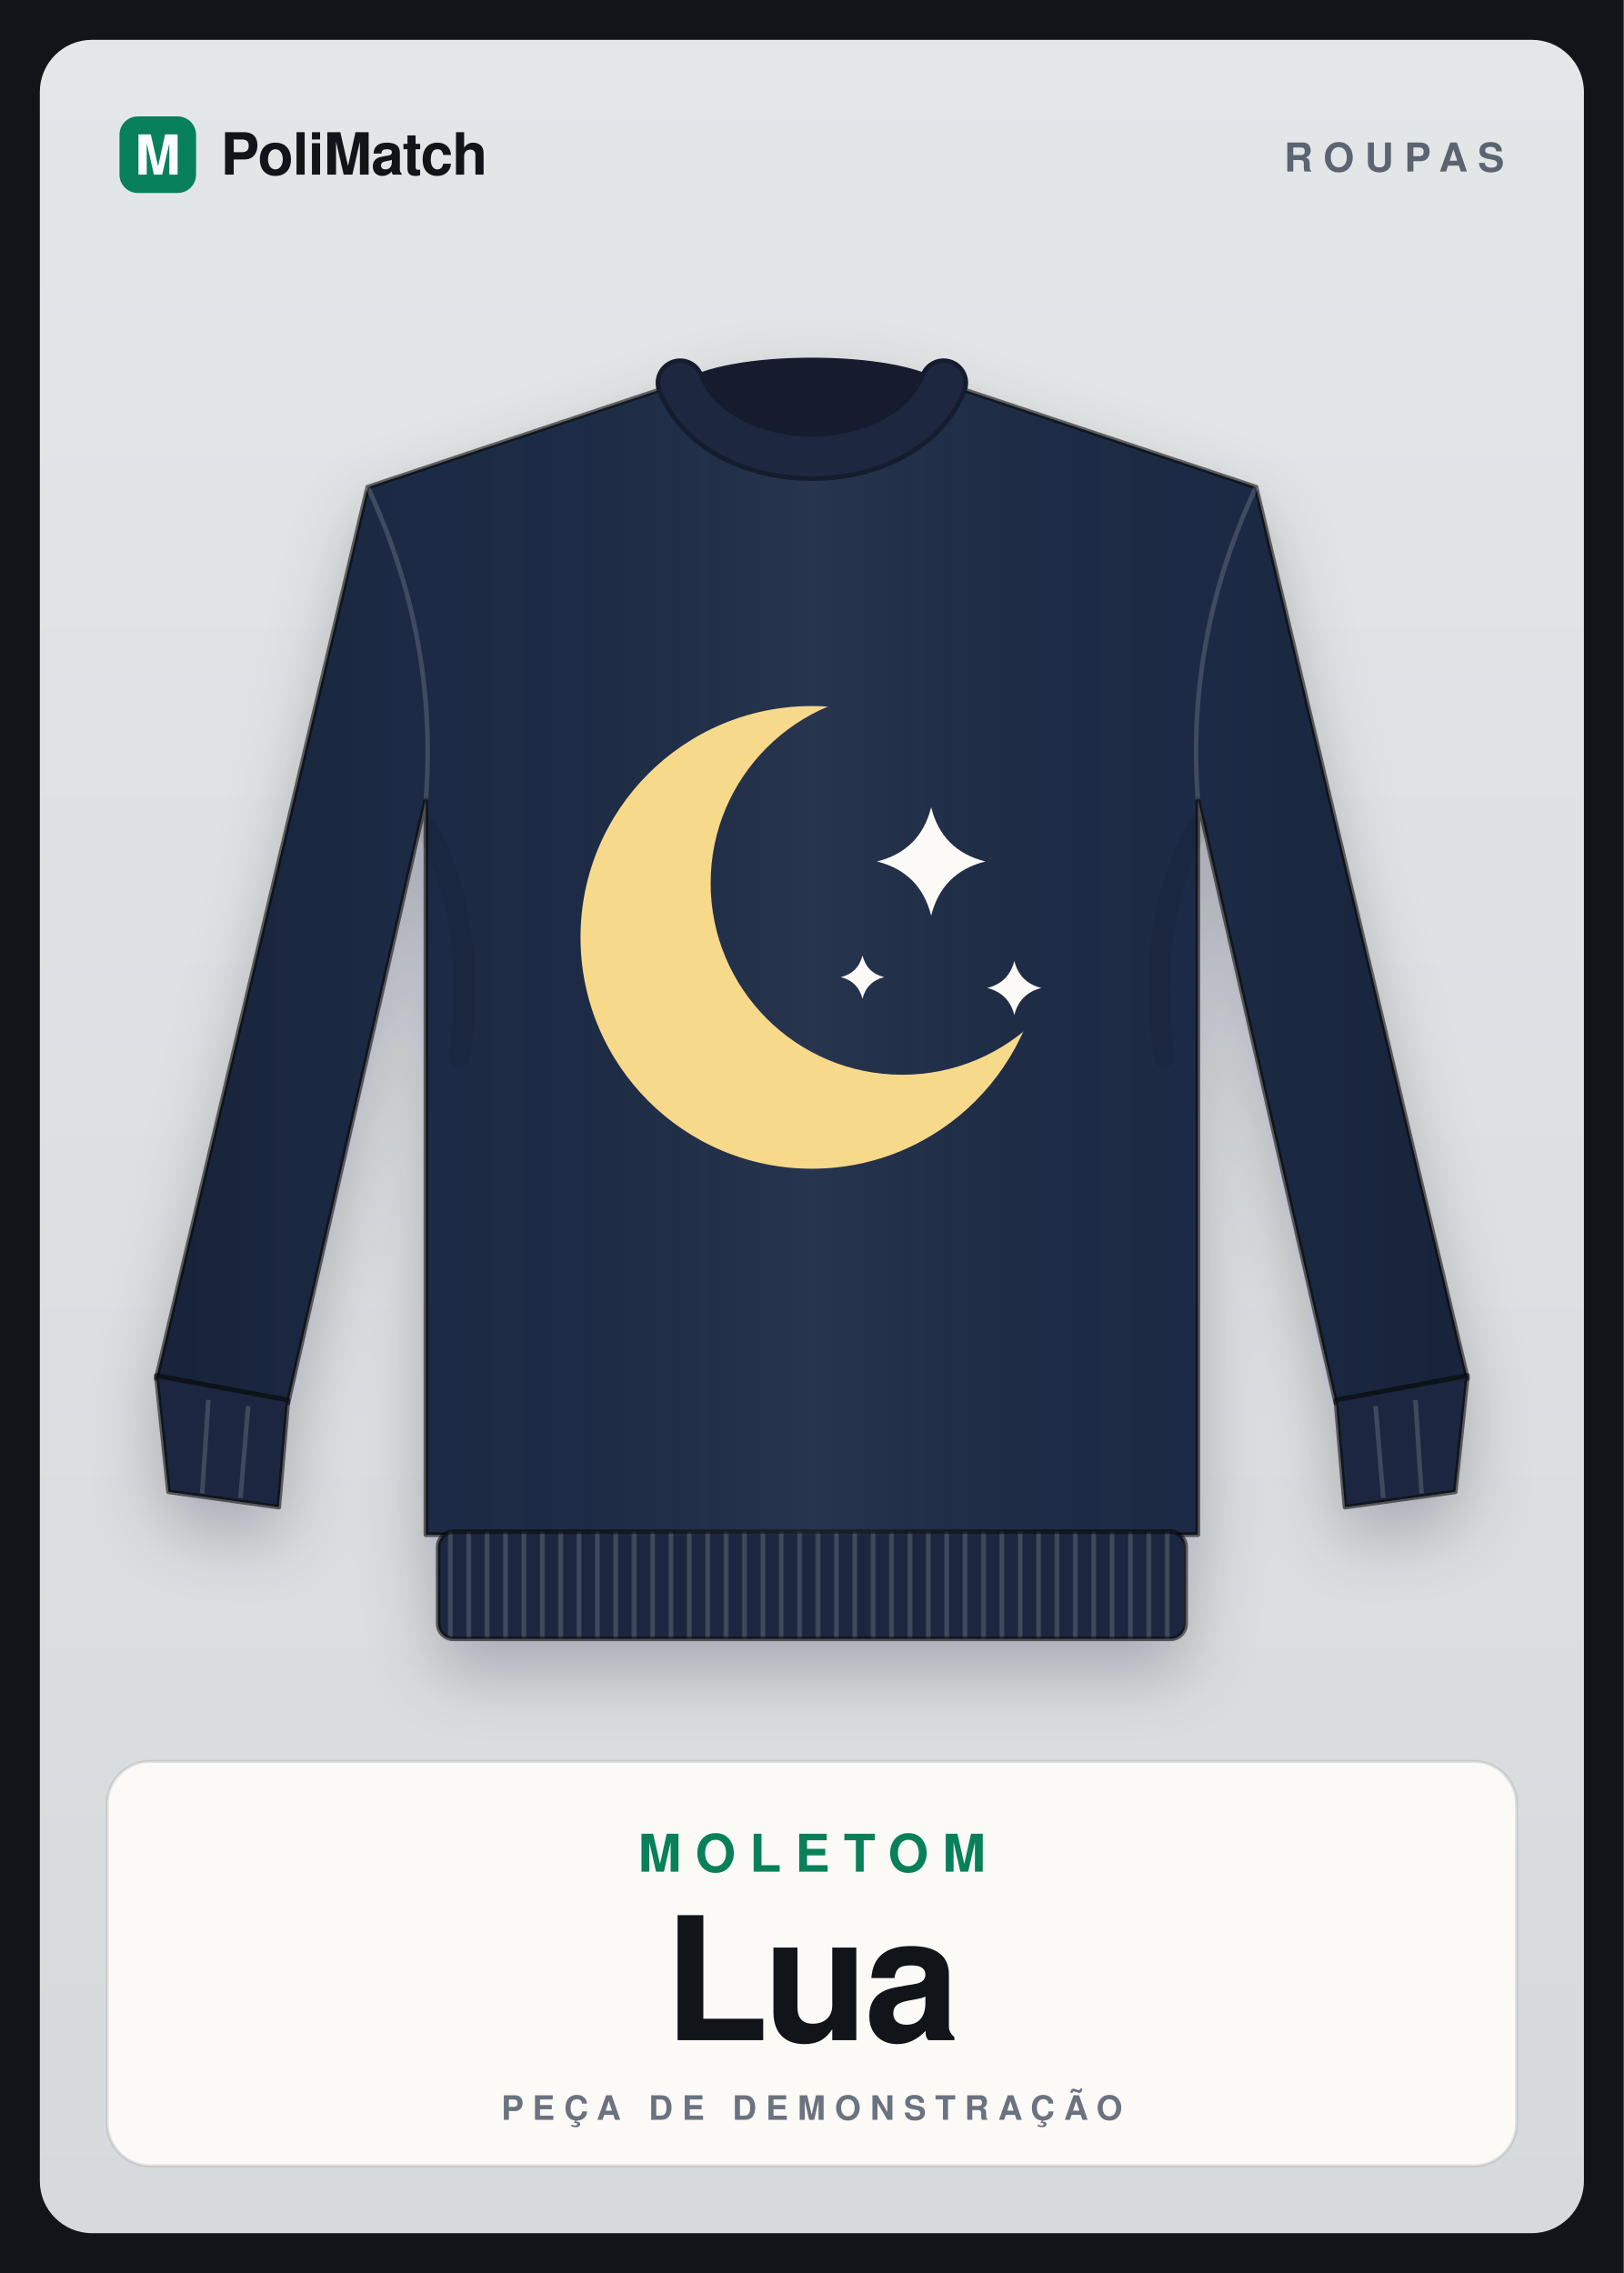
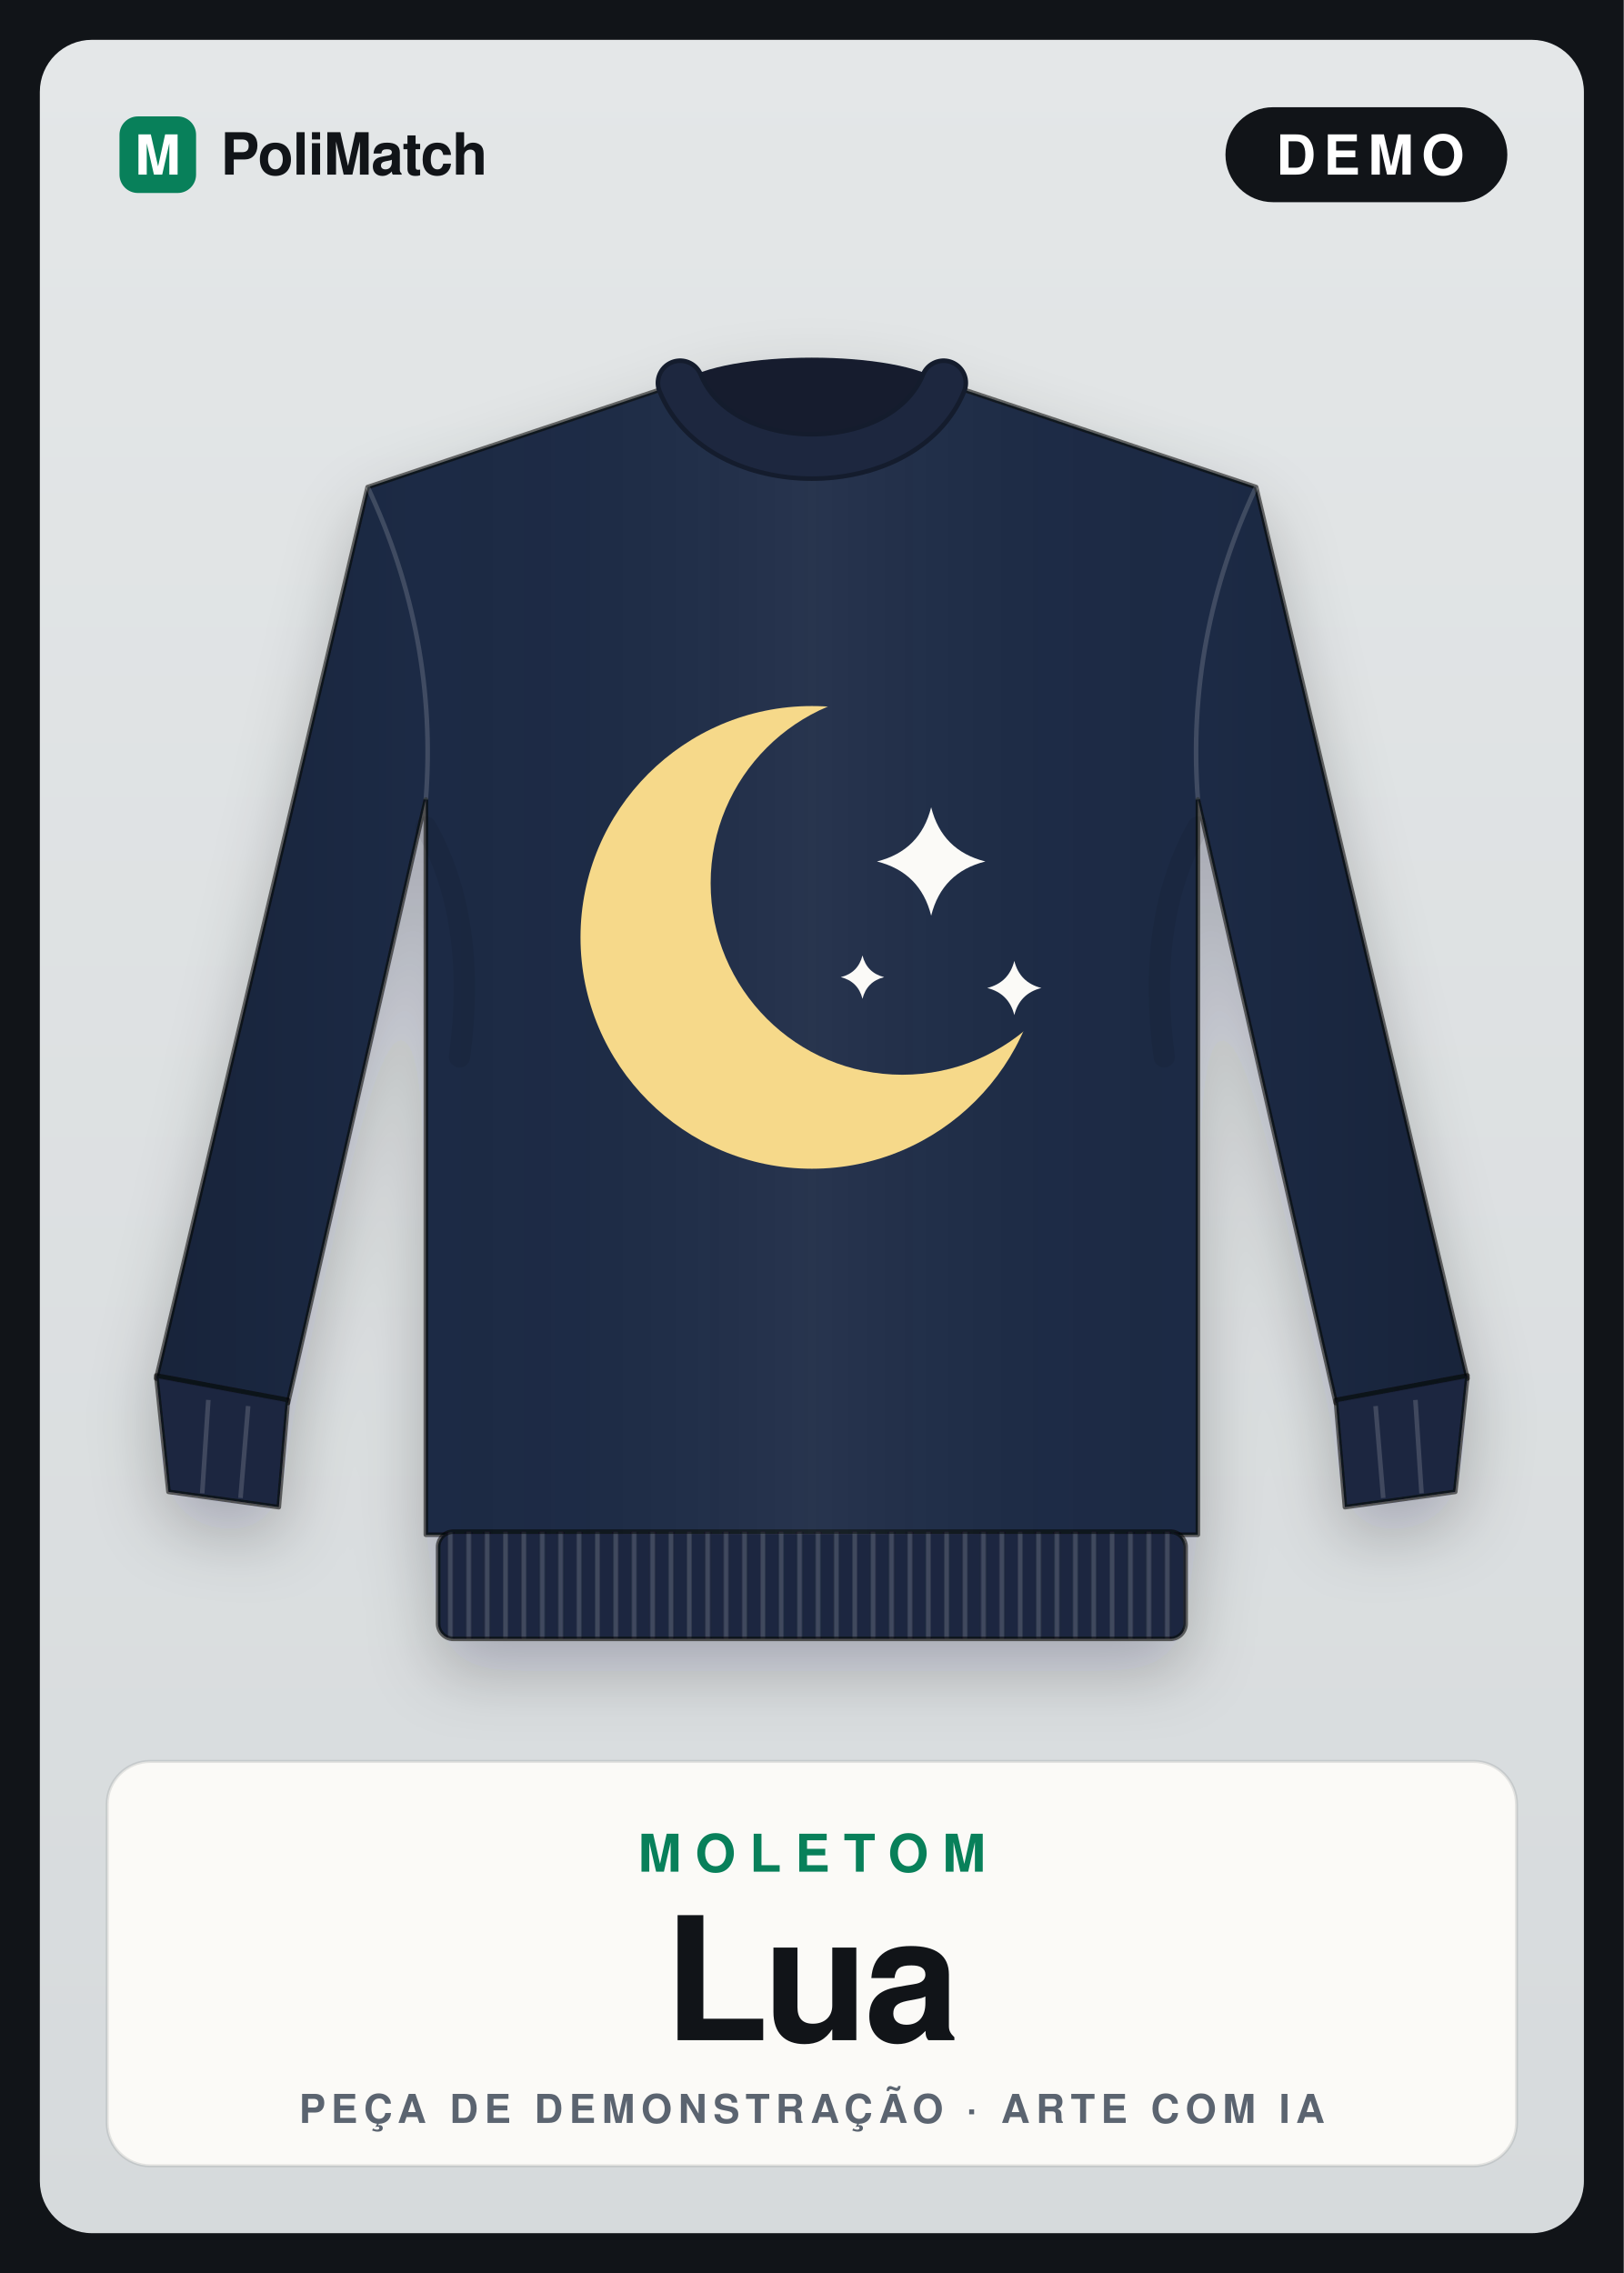
- <svg xmlns="http://www.w3.org/2000/svg" viewBox="0 0 1060 1484" width="1060" height="1484" font-family="-apple-system, 'SF Pro Display', 'Helvetica Neue', Helvetica, Arial, sans-serif">
+ <svg xmlns="http://www.w3.org/2000/svg" viewBox="0 0 1060 1484" width="1060" height="1484" font-family="'Helvetica Neue', Helvetica, Arial, sans-serif">
  <defs>
    <filter id="drop" x="-20%" y="-20%" width="140%" height="140%">
      <feDropShadow dx="0" dy="20" stdDeviation="22" flood-color="#0B1220" flood-opacity="0.24" />
    </filter>
    <linearGradient id="fold" x1="0" y1="0" x2="1" y2="0">
      <stop offset="0" stop-color="#000" stop-opacity="0.16" />
      <stop offset="0.2" stop-color="#000" stop-opacity="0" />
      <stop offset="0.5" stop-color="#fff" stop-opacity="0.05" />
      <stop offset="0.8" stop-color="#000" stop-opacity="0" />
      <stop offset="1" stop-color="#000" stop-opacity="0.16" />
    </linearGradient>
    <linearGradient id="panel" x1="0" y1="0" x2="0" y2="1">
      <stop offset="0" stop-color="#e4e7e8" />
      <stop offset="1" stop-color="#D6DADC" />
    </linearGradient>
  </defs>
  <rect width="1060" height="1484" fill="#111418" />
  <rect x="26" y="26" width="1008" height="1432" rx="34" fill="url(#panel)" />
  <rect x="78" y="76" width="50" height="50" rx="12" fill="#08805A" />
  <text x="103" y="114" font-size="36" font-weight="800" fill="#fff" text-anchor="middle">M</text>
  <text x="144" y="114" font-size="38" font-weight="700" fill="#111418" letter-spacing="-0.5">PoliMatch</text>
-   <text x="982" y="112" font-size="26" font-weight="700" fill="#5B6470" text-anchor="end" letter-spacing="7">ROUPAS</text>
+   <rect x="800" y="70" width="184" height="62" rx="31" fill="#111418" />
+   <text x="894.5" y="114" font-size="36" font-weight="700" fill="#fff" text-anchor="middle" letter-spacing="5">DEMO</text>
  <defs>
    <pattern id="rib" width="12" height="12" patternUnits="userSpaceOnUse">
      <rect width="12" height="12" fill="#1d273f" />
      <path d="M6,0 V12" stroke="rgba(255,255,255,0.16)" stroke-width="3" />
    </pattern>
  </defs>
  <g filter="url(#drop)">
    <path d="M444,250 C472,228 588,228 616,250 C590,314 470,314 444,250 Z" fill="#141c2d" />
    <path d="M444,250 C470,314 590,314 616,250 L820,318 L958,900 L872,916 L782,522 L782,1002 L278,1002 L278,522 L188,916 L102,900 L240,318 Z" fill="#1F2A44" stroke="rgba(0,0,0,0.55)" stroke-width="3" stroke-linejoin="round" />
    <rect x="286" y="1000" width="488" height="70" rx="10" fill="url(#rib)" stroke="rgba(0,0,0,0.55)" stroke-width="3" />
    <path d="M958,898 L872,914 L878,984 L950,974 Z" fill="#1d273f" stroke="rgba(0,0,0,0.55)" stroke-width="3" stroke-linejoin="round" />
    <g transform="translate(1060,0) scale(-1,1)">
      <path d="M958,898 L872,914 L878,984 L950,974 Z" fill="#1d273f" stroke="rgba(0,0,0,0.55)" stroke-width="3" stroke-linejoin="round" />
    </g>
  </g>
  <path d="M444,250 C470,314 590,314 616,250 L820,318 L958,900 L872,916 L782,522 L782,1002 L278,1002 L278,522 L188,916 L102,900 L240,318 Z" fill="url(#fold)" />
  <path d="M820,318 Q774,416 782,522" fill="none" stroke="rgba(255,255,255,0.16)" stroke-width="3" />
  <path d="M782,540 q-34,60 -22,150" fill="none" stroke="rgba(0,0,0,0.07)" stroke-width="14" stroke-linecap="round" />
  <path d="M898,918 L903,978 M924,914 L928,975" fill="none" stroke="rgba(255,255,255,0.16)" stroke-width="3" />
  <g transform="translate(1060,0) scale(-1,1)">
    <path d="M820,318 Q774,416 782,522" fill="none" stroke="rgba(255,255,255,0.16)" stroke-width="3" />
    <path d="M782,540 q-34,60 -22,150" fill="none" stroke="rgba(0,0,0,0.07)" stroke-width="14" stroke-linecap="round" />
    <path d="M898,918 L903,978 M924,914 L928,975" fill="none" stroke="rgba(255,255,255,0.16)" stroke-width="3" />
  </g>
  <path d="M444,250 C470,314 590,314 616,250" fill="none" stroke="#141c2d" stroke-width="32" stroke-linecap="round" />
  <path d="M444,250 C470,314 590,314 616,250" fill="none" stroke="#1d273f" stroke-width="26" stroke-linecap="round" />
  <g transform="translate(530,612) scale(1.18)">
    <defs>
      <mask id="moon-cut">
        <rect x="-200" y="-200" width="400" height="400" fill="#fff" />
        <circle cx="50" cy="-30" r="106" fill="#000" />
      </mask>
    </defs>
    <circle r="128" fill="#F6D98A" mask="url(#moon-cut)" />
    <g fill="#FBFAF7">
      <path transform="translate(66,-42)" d="M0,-30 Q6,-6 30,0 Q6,6 0,30 Q-6,6 -30,0 Q-6,-6 0,-30 Z" />
      <path transform="translate(112,28)" d="M0,-15 Q3,-3 15,0 Q3,3 0,15 Q-3,3 -15,0 Q-3,-3 0,-15 Z" />
      <path transform="translate(28,22)" d="M0,-12 Q2.4,-2.4 12,0 Q2.4,2.4 0,12 Q-2.4,2.4 -12,0 Q-2.4,-2.4 0,-12 Z" />
    </g>
  </g>
  <rect x="70" y="1150" width="920" height="264" rx="28" fill="#FBFAF7" stroke="rgba(17,20,24,0.10)" stroke-width="2" />
  <text x="530" y="1222" font-size="34" font-weight="800" fill="#08805A" text-anchor="middle" letter-spacing="9">MOLETOM</text>
  <text x="530" y="1332" font-size="112" font-weight="800" fill="#111418" text-anchor="middle" letter-spacing="-2.5">Lua</text>
-   <text x="530" y="1384" font-size="22" font-weight="600" fill="#6B7280" text-anchor="middle" letter-spacing="6">PEÇA DE DEMONSTRAÇÃO</text>
+   <text x="530" y="1386" font-size="26" font-weight="700" fill="#5B6470" text-anchor="middle" letter-spacing="4">PEÇA DE DEMONSTRAÇÃO · ARTE COM IA</text>
</svg>
